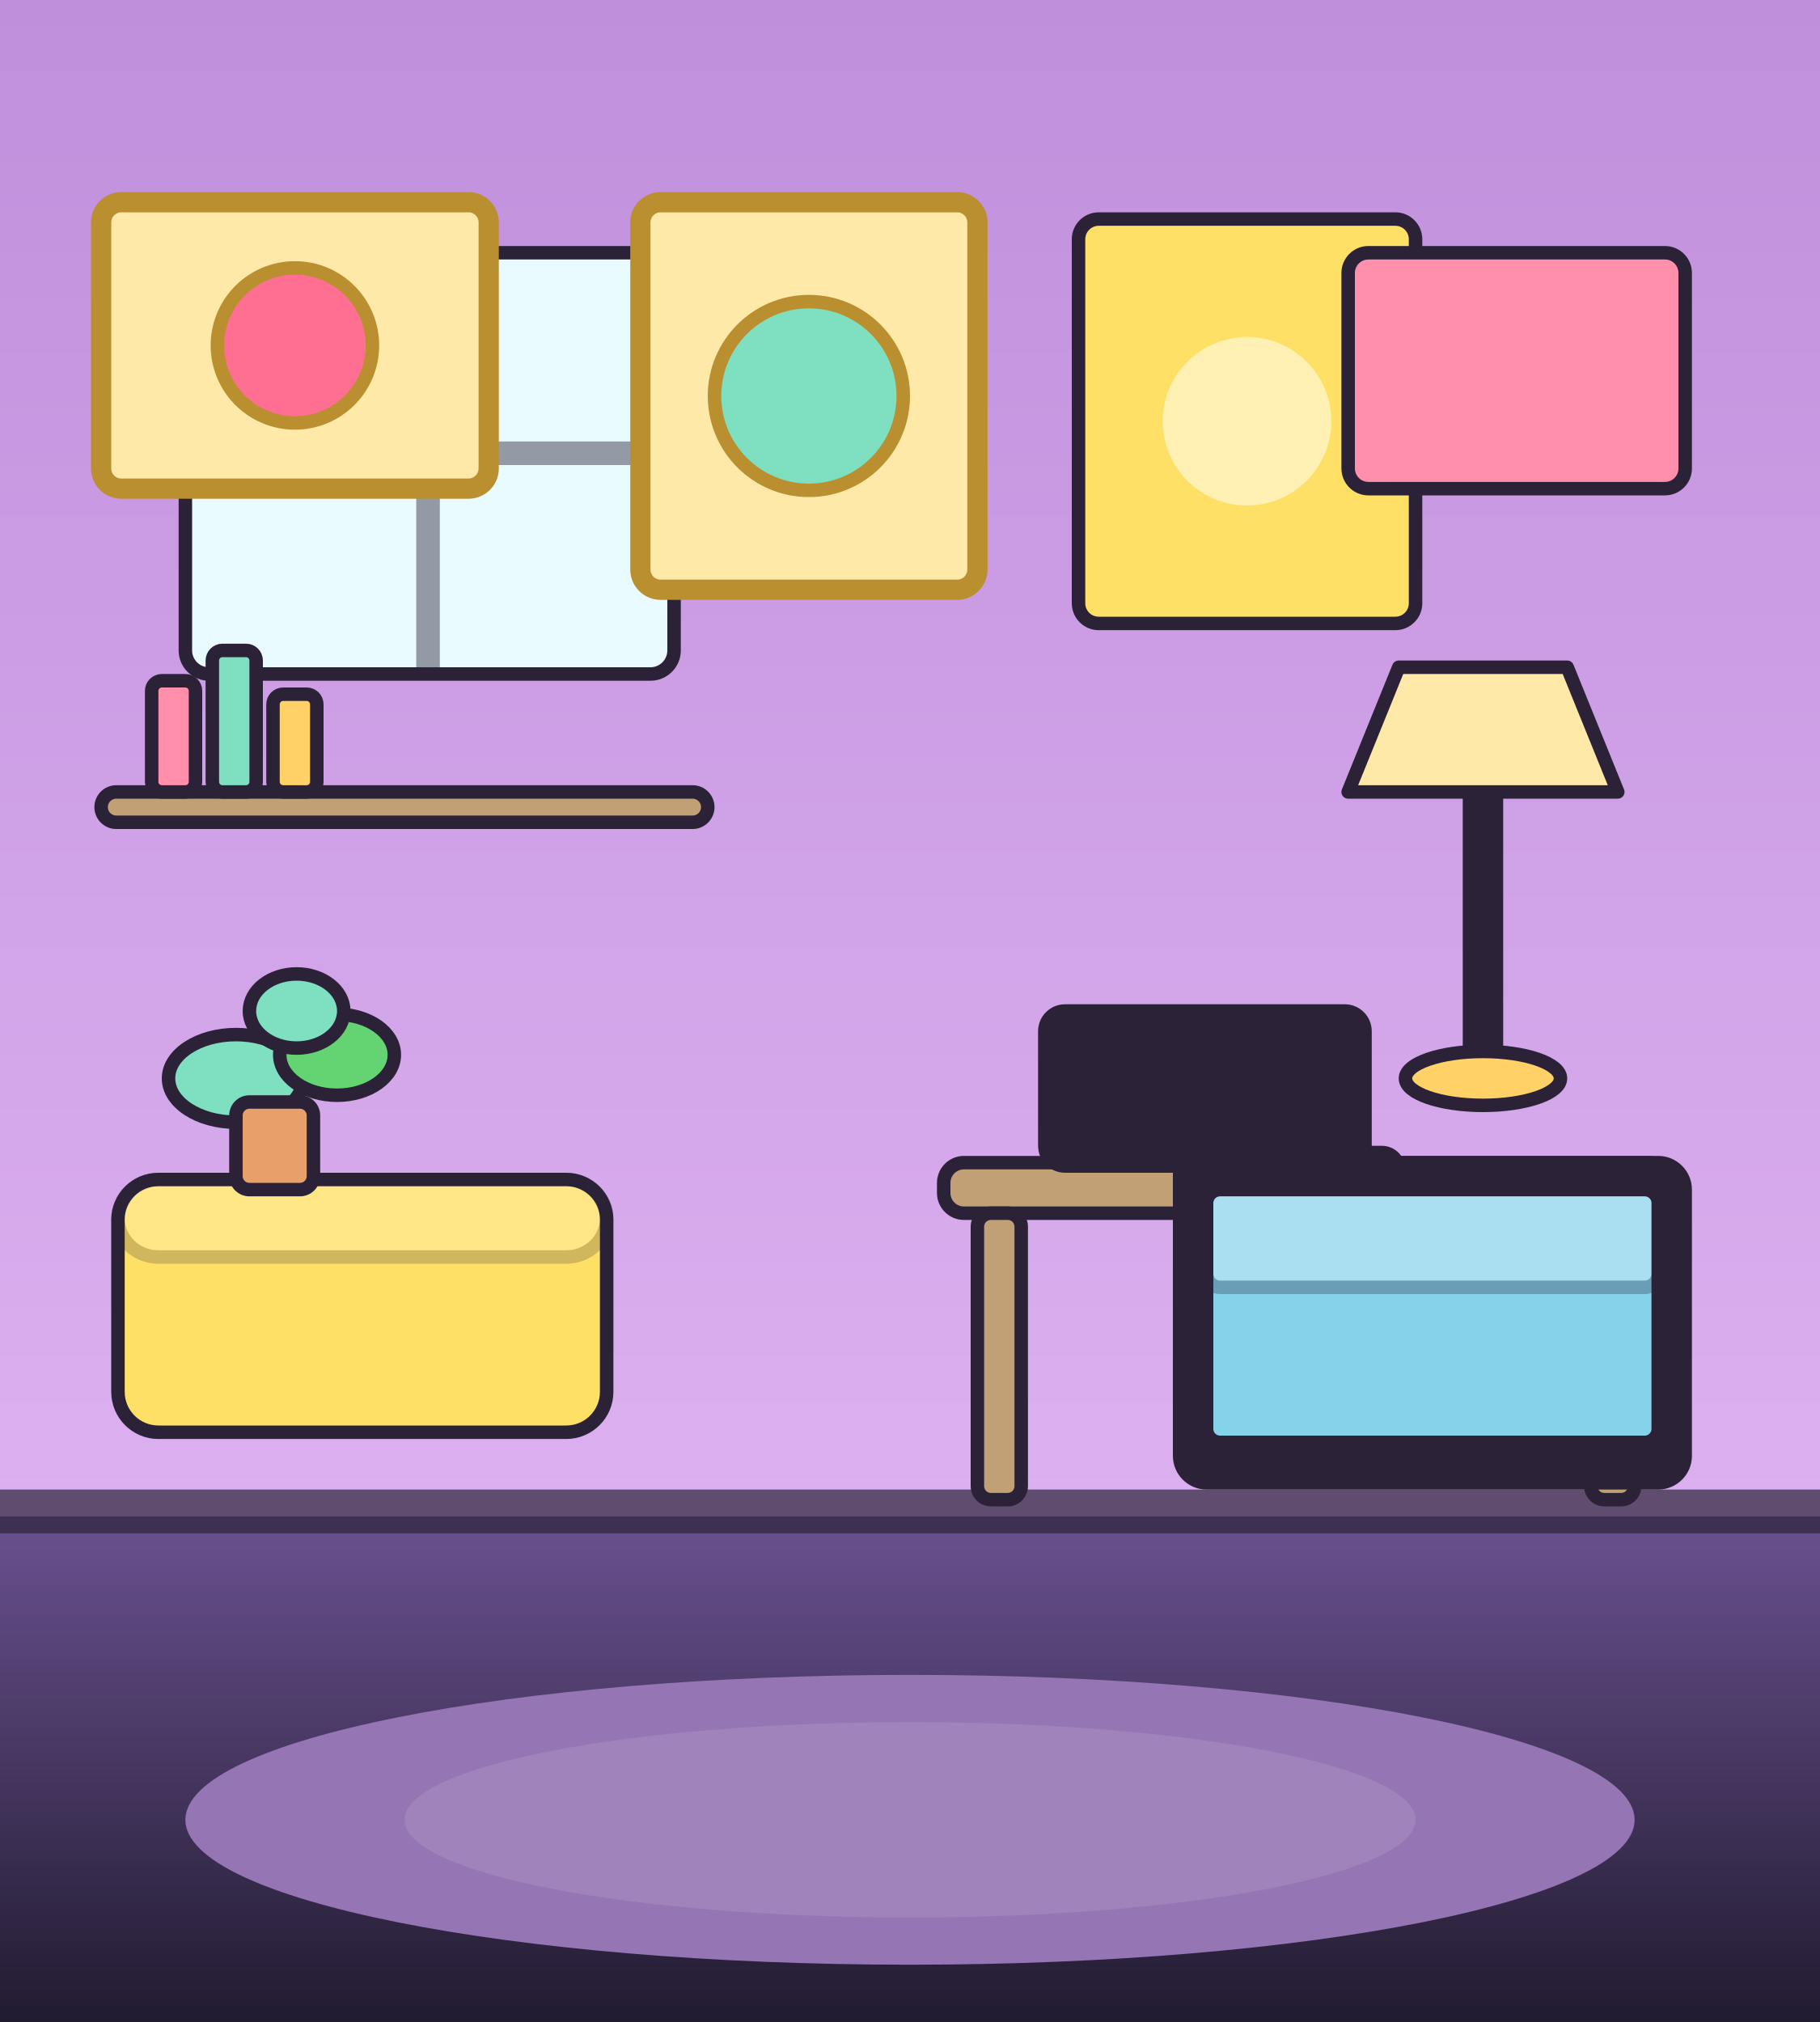
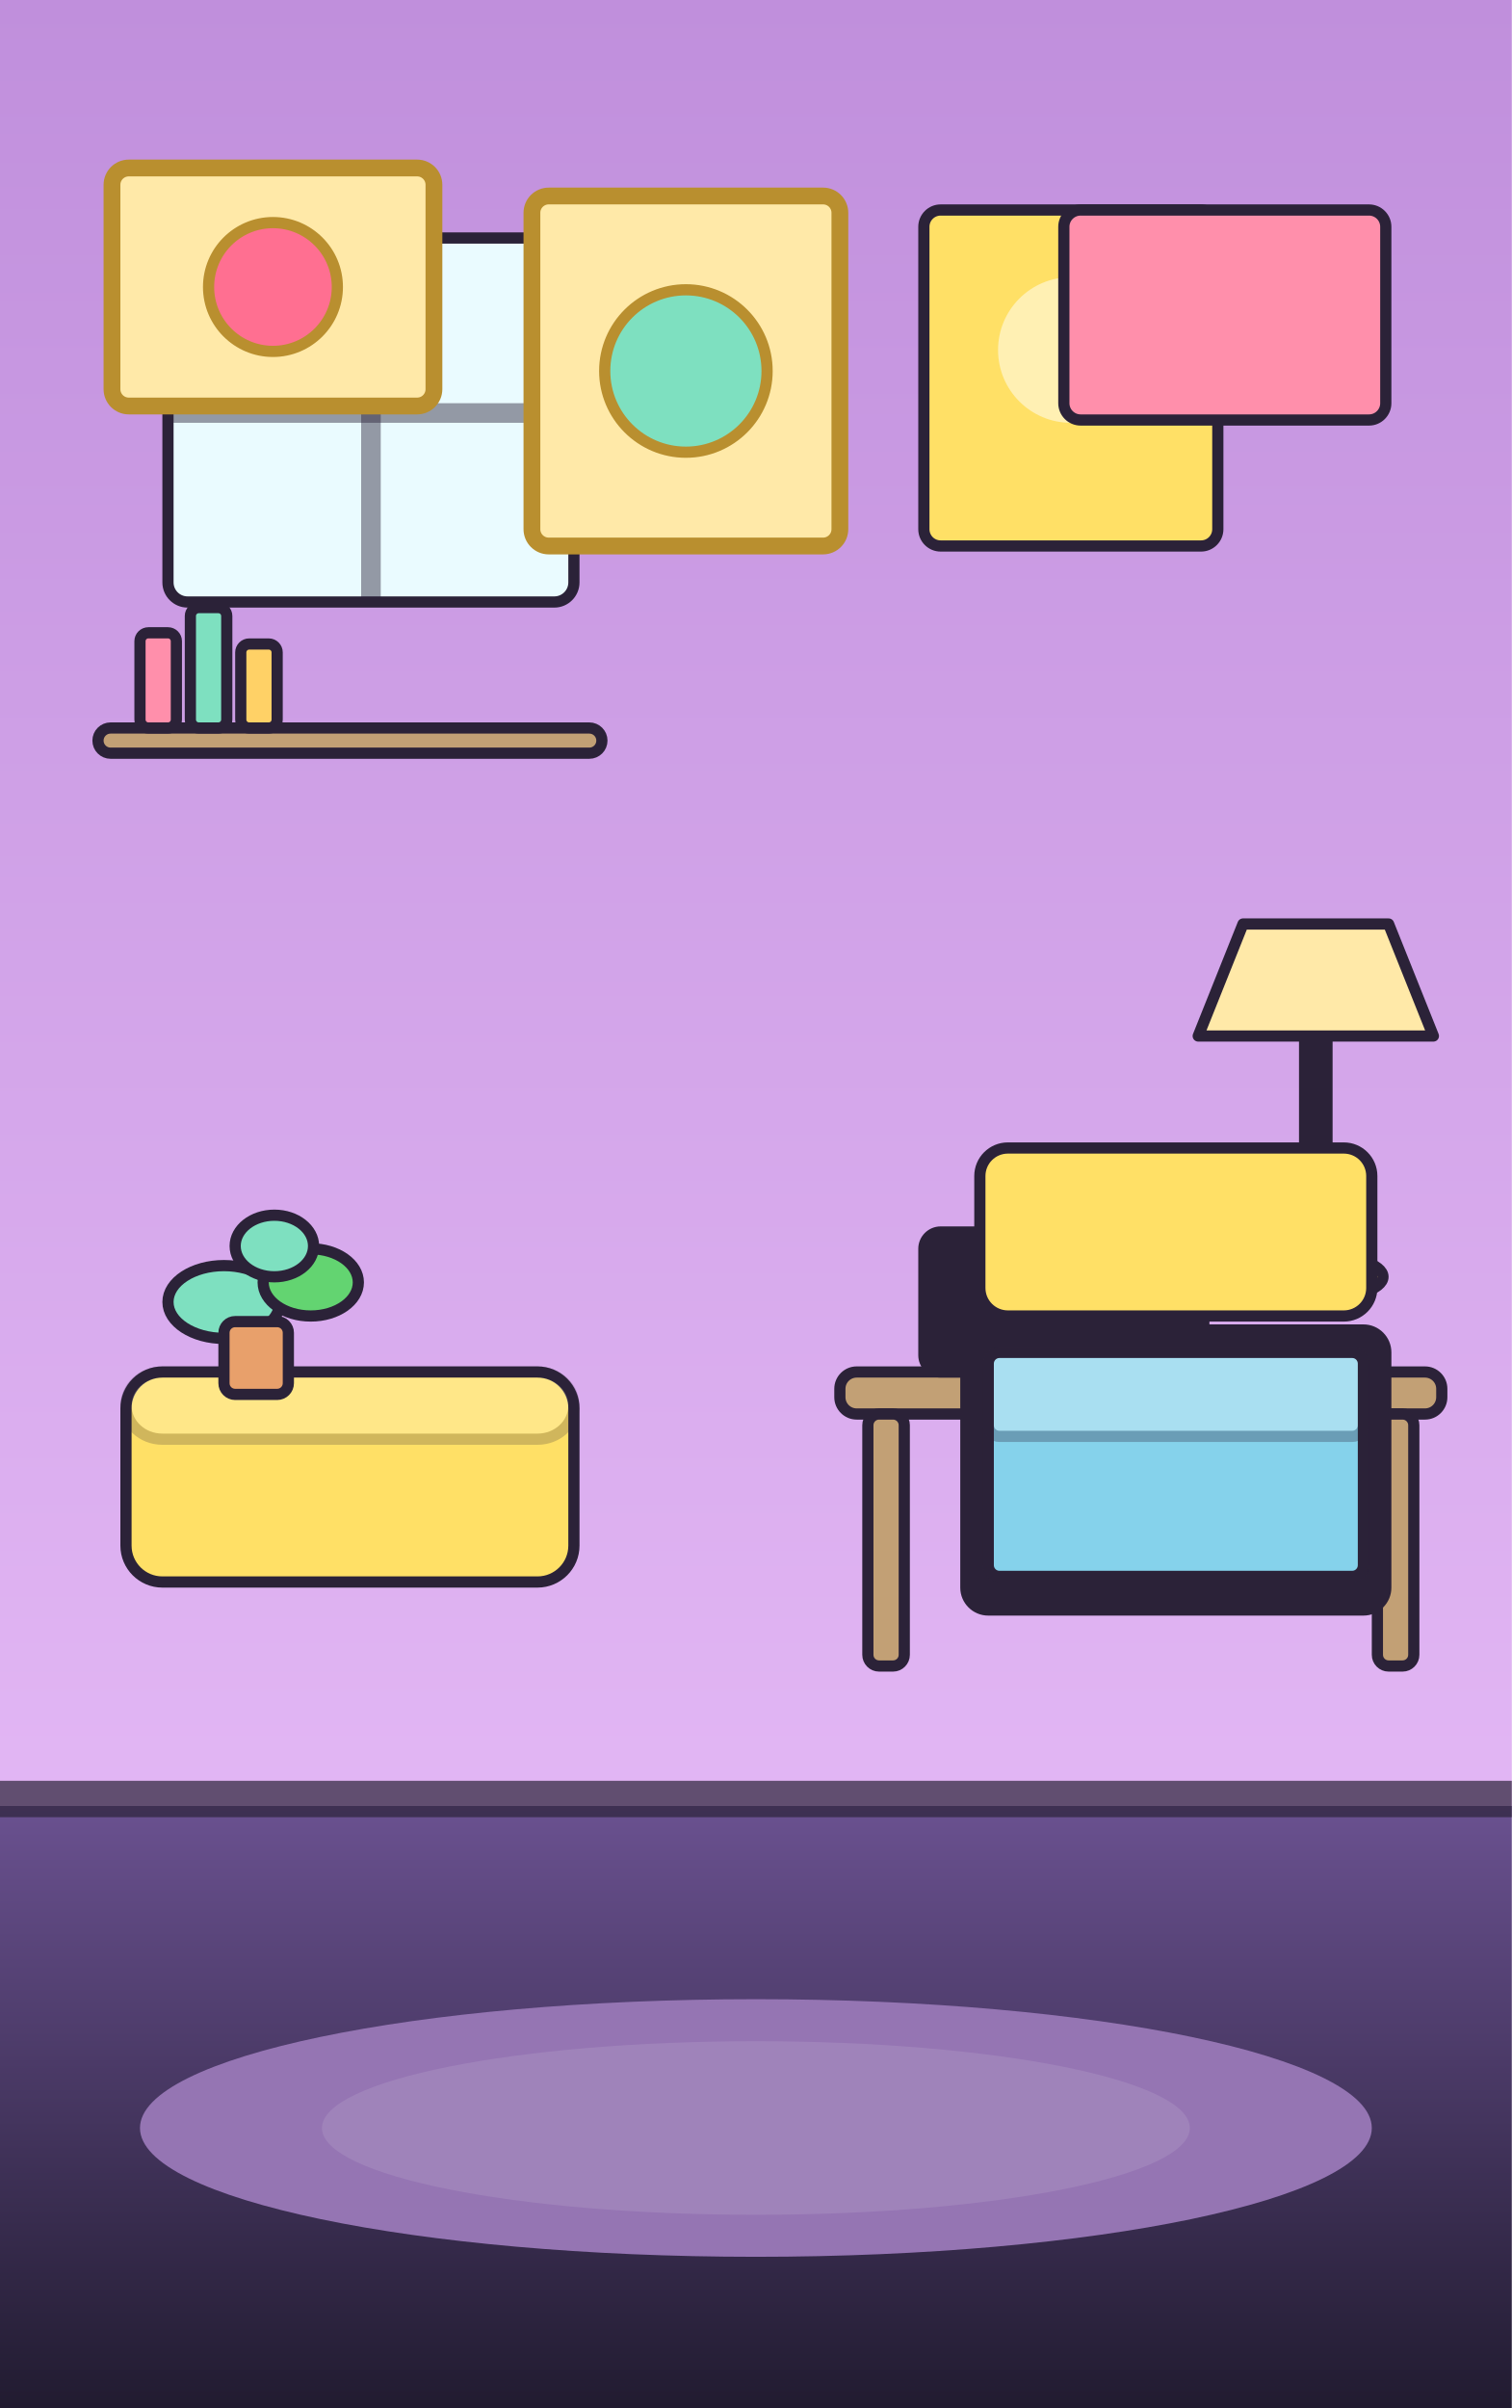
- <svg xmlns="http://www.w3.org/2000/svg" width="1080" height="1200" viewBox="0 0 1080 1200">
+ <svg xmlns="http://www.w3.org/2000/svg" width="1080" height="1720" viewBox="0 0 1080 1720">
  <defs>
    <linearGradient id="wall" x1="0" y1="0" x2="0" y2="1">
      <stop offset="0" stop-color="#c08fdc" />
-       <stop offset="1" stop-color="#dcb0f0" />
+       <stop offset="1" stop-color="#e2b6f4" />
    </linearGradient>
    <linearGradient id="floor" x1="0" y1="0" x2="0" y2="1">
      <stop offset="0" stop-color="#6a5190" />
      <stop offset="1" stop-color="#211b30" />
    </linearGradient>
  </defs>
-   <rect x="0" y="0" width="1080" height="900" fill="url(#wall)" />
-   <rect x="0" y="900" width="1080" height="300" fill="url(#floor)" />
-   <rect x="0" y="884" width="1080" height="26" fill="#2b2238" opacity="0.7" />
-   <ellipse cx="540" cy="1080" rx="430" ry="86" fill="#9575b3" />
-   <ellipse cx="540" cy="1080" rx="300" ry="58" fill="#ffffff" opacity="0.10" />
+   <rect x="0" y="0" width="1080" height="1290" fill="url(#wall)" />
+   <rect x="0" y="1290" width="1080" height="430" fill="url(#floor)" />
+   <rect x="0" y="1272" width="1080" height="26" fill="#2b2238" opacity="0.7" />
+   <ellipse cx="540" cy="1520" rx="440" ry="92" fill="#9575b3" />
+   <ellipse cx="540" cy="1520" rx="310" ry="62" fill="#ffffff" opacity="0.10" />
  <g stroke="#2b2238" stroke-width="8" stroke-linejoin="round">
-     <rect x="110" y="150" width="290" height="250" rx="14" fill="#eafbff" />
-     <rect x="110" y="262" width="290" height="14" fill="#2b2238" stroke="none" opacity="0.45" />
-     <rect x="247" y="150" width="14" height="250" fill="#2b2238" stroke="none" opacity="0.45" />
-     <rect x="640" y="130" width="200" height="240" rx="12" fill="#ffe066" />
-     <circle cx="740" cy="250" r="50" fill="#ffffff" opacity="0.5" stroke="none" />
-     <rect x="60" y="470" width="360" height="18" rx="9" fill="#c2a075" />
-     <rect x="90" y="404" width="26" height="66" rx="6" fill="#ff8fab" />
-     <rect x="126" y="386" width="26" height="84" rx="6" fill="#7ee0c0" />
-     <rect x="162" y="412" width="26" height="58" rx="6" fill="#ffd166" />
-     <rect x="560" y="690" width="430" height="30" rx="12" fill="#c2a075" />
-     <rect x="580" y="720" width="26" height="170" rx="8" fill="#c2a075" />
-     <rect x="944" y="720" width="26" height="170" rx="8" fill="#c2a075" />
-     <rect x="620" y="600" width="190" height="92" rx="12" fill="#2b2238" />
-     <rect x="700" y="684" width="130" height="90" rx="10" fill="#3c3350" />
-     <rect x="872" y="470" width="16" height="170" fill="#2b2238" />
-     <path d="M800 470 L960 470 L930 396 L830 396 Z" fill="#ffe9a8" />
-     <ellipse cx="880" cy="640" rx="46" ry="16" fill="#ffd166" />
+     <rect x="120" y="170" width="290" height="260" rx="14" fill="#eafbff" />
+     <rect x="120" y="288" width="290" height="14" fill="#2b2238" stroke="none" opacity="0.45" />
+     <rect x="258" y="170" width="14" height="260" fill="#2b2238" stroke="none" opacity="0.45" />
+     <rect x="660" y="150" width="210" height="240" rx="12" fill="#ffe066" />
+     <circle cx="765" cy="250" r="52" fill="#ffffff" opacity="0.5" stroke="none" />
+     <rect x="70" y="520" width="360" height="18" rx="9" fill="#c2a075" />
+     <rect x="100" y="452" width="26" height="68" rx="6" fill="#ff8fab" />
+     <rect x="136" y="434" width="26" height="86" rx="6" fill="#7ee0c0" />
+     <rect x="172" y="460" width="26" height="60" rx="6" fill="#ffd166" />
+     <rect x="600" y="980" width="430" height="30" rx="12" fill="#c2a075" />
+     <rect x="620" y="1010" width="26" height="180" rx="8" fill="#c2a075" />
+     <rect x="984" y="1010" width="26" height="180" rx="8" fill="#c2a075" />
+     <rect x="660" y="880" width="200" height="100" rx="12" fill="#2b2238" />
+     <rect x="740" y="972" width="140" height="100" rx="10" fill="#3c3350" />
+     <rect x="932" y="740" width="16" height="180" fill="#2b2238" />
+     <path d="M856 740 L1024 740 L992 660 L888 660 Z" fill="#ffe9a8" />
+     <ellipse cx="940" cy="912" rx="48" ry="16" fill="#ffd166" />
  </g>
-   <g stroke="#2b2238" stroke-width="8">
-     <rect x="70" y="700" width="290" height="150" rx="24" fill="#ffe066" />
-     <rect x="70" y="700" width="290" height="46" rx="24" fill="#ffffff" opacity="0.22" />
-     <ellipse cx="140" cy="640" rx="40" ry="26" fill="#7ee0c0" />
-     <ellipse cx="200" cy="626" rx="34" ry="24" fill="#63d471" />
-     <ellipse cx="176" cy="600" rx="28" ry="22" fill="#7ee0c0" />
-     <rect x="140" y="654" width="46" height="52" rx="8" fill="#e8a06b" />
+   <g stroke="#2b2238" stroke-width="8" stroke-linejoin="round">
+     <rect x="90" y="980" width="320" height="150" rx="26" fill="#ffe066" />
+     <rect x="90" y="980" width="320" height="48" rx="26" fill="#ffffff" opacity="0.22" />
+     <ellipse cx="160" cy="930" rx="40" ry="26" fill="#7ee0c0" />
+     <ellipse cx="222" cy="916" rx="34" ry="24" fill="#63d471" />
+     <ellipse cx="196" cy="890" rx="28" ry="22" fill="#7ee0c0" />
+     <rect x="160" y="944" width="46" height="52" rx="8" fill="#e8a06b" />
  </g>
-   <g stroke="#2b2238" stroke-width="8">
-     <rect x="700" y="690" width="300" height="190" rx="16" fill="#2b2238" />
-     <rect x="716" y="706" width="268" height="150" rx="8" fill="#8fe6ff" opacity="0.9" />
-     <rect x="716" y="706" width="268" height="58" rx="8" fill="#ffffff" opacity="0.3" />
+   <g stroke="#2b2238" stroke-width="8" stroke-linejoin="round">
+     <rect x="690" y="950" width="300" height="200" rx="16" fill="#2b2238" />
+     <rect x="706" y="966" width="268" height="160" rx="8" fill="#8fe6ff" opacity="0.9" />
+     <rect x="706" y="966" width="268" height="60" rx="8" fill="#ffffff" opacity="0.3" />
  </g>
-   <g stroke="#2b2238" stroke-width="8">
-     <rect x="60" y="120" width="230" height="170" rx="12" fill="#ffe9a8" stroke="#b98f2f" stroke-width="12" />
-     <circle cx="175" cy="205" r="46" fill="#ff6f91" stroke="#b98f2f" stroke-width="8" />
+   <g stroke="#2b2238" stroke-width="8" stroke-linejoin="round">
+     <rect x="80" y="120" width="230" height="170" rx="12" fill="#ffe9a8" stroke="#b98f2f" stroke-width="12" />
+     <circle cx="195" cy="205" r="46" fill="#ff6f91" stroke="#b98f2f" stroke-width="8" />
+     <rect x="760" y="150" width="230" height="150" rx="12" fill="#ff8fab" />
  </g>
-   <g stroke="#2b2238" stroke-width="8">
-     <rect x="380" y="120" width="200" height="230" rx="12" fill="#ffe9a8" stroke="#b98f2f" stroke-width="12" />
-     <circle cx="480" cy="235" r="56" fill="#7ee0c0" stroke="#b98f2f" stroke-width="8" />
-     <rect x="800" y="150" width="200" height="140" rx="12" fill="#ff8fab" />
+   <g stroke="#2b2238" stroke-width="8" stroke-linejoin="round">
+     <rect x="380" y="140" width="220" height="250" rx="12" fill="#ffe9a8" stroke="#b98f2f" stroke-width="12" />
+     <circle cx="490" cy="265" r="58" fill="#7ee0c0" stroke="#b98f2f" stroke-width="8" />
+     <rect x="700" y="820" width="280" height="120" rx="20" fill="#ffe066" />
  </g>
</svg>
